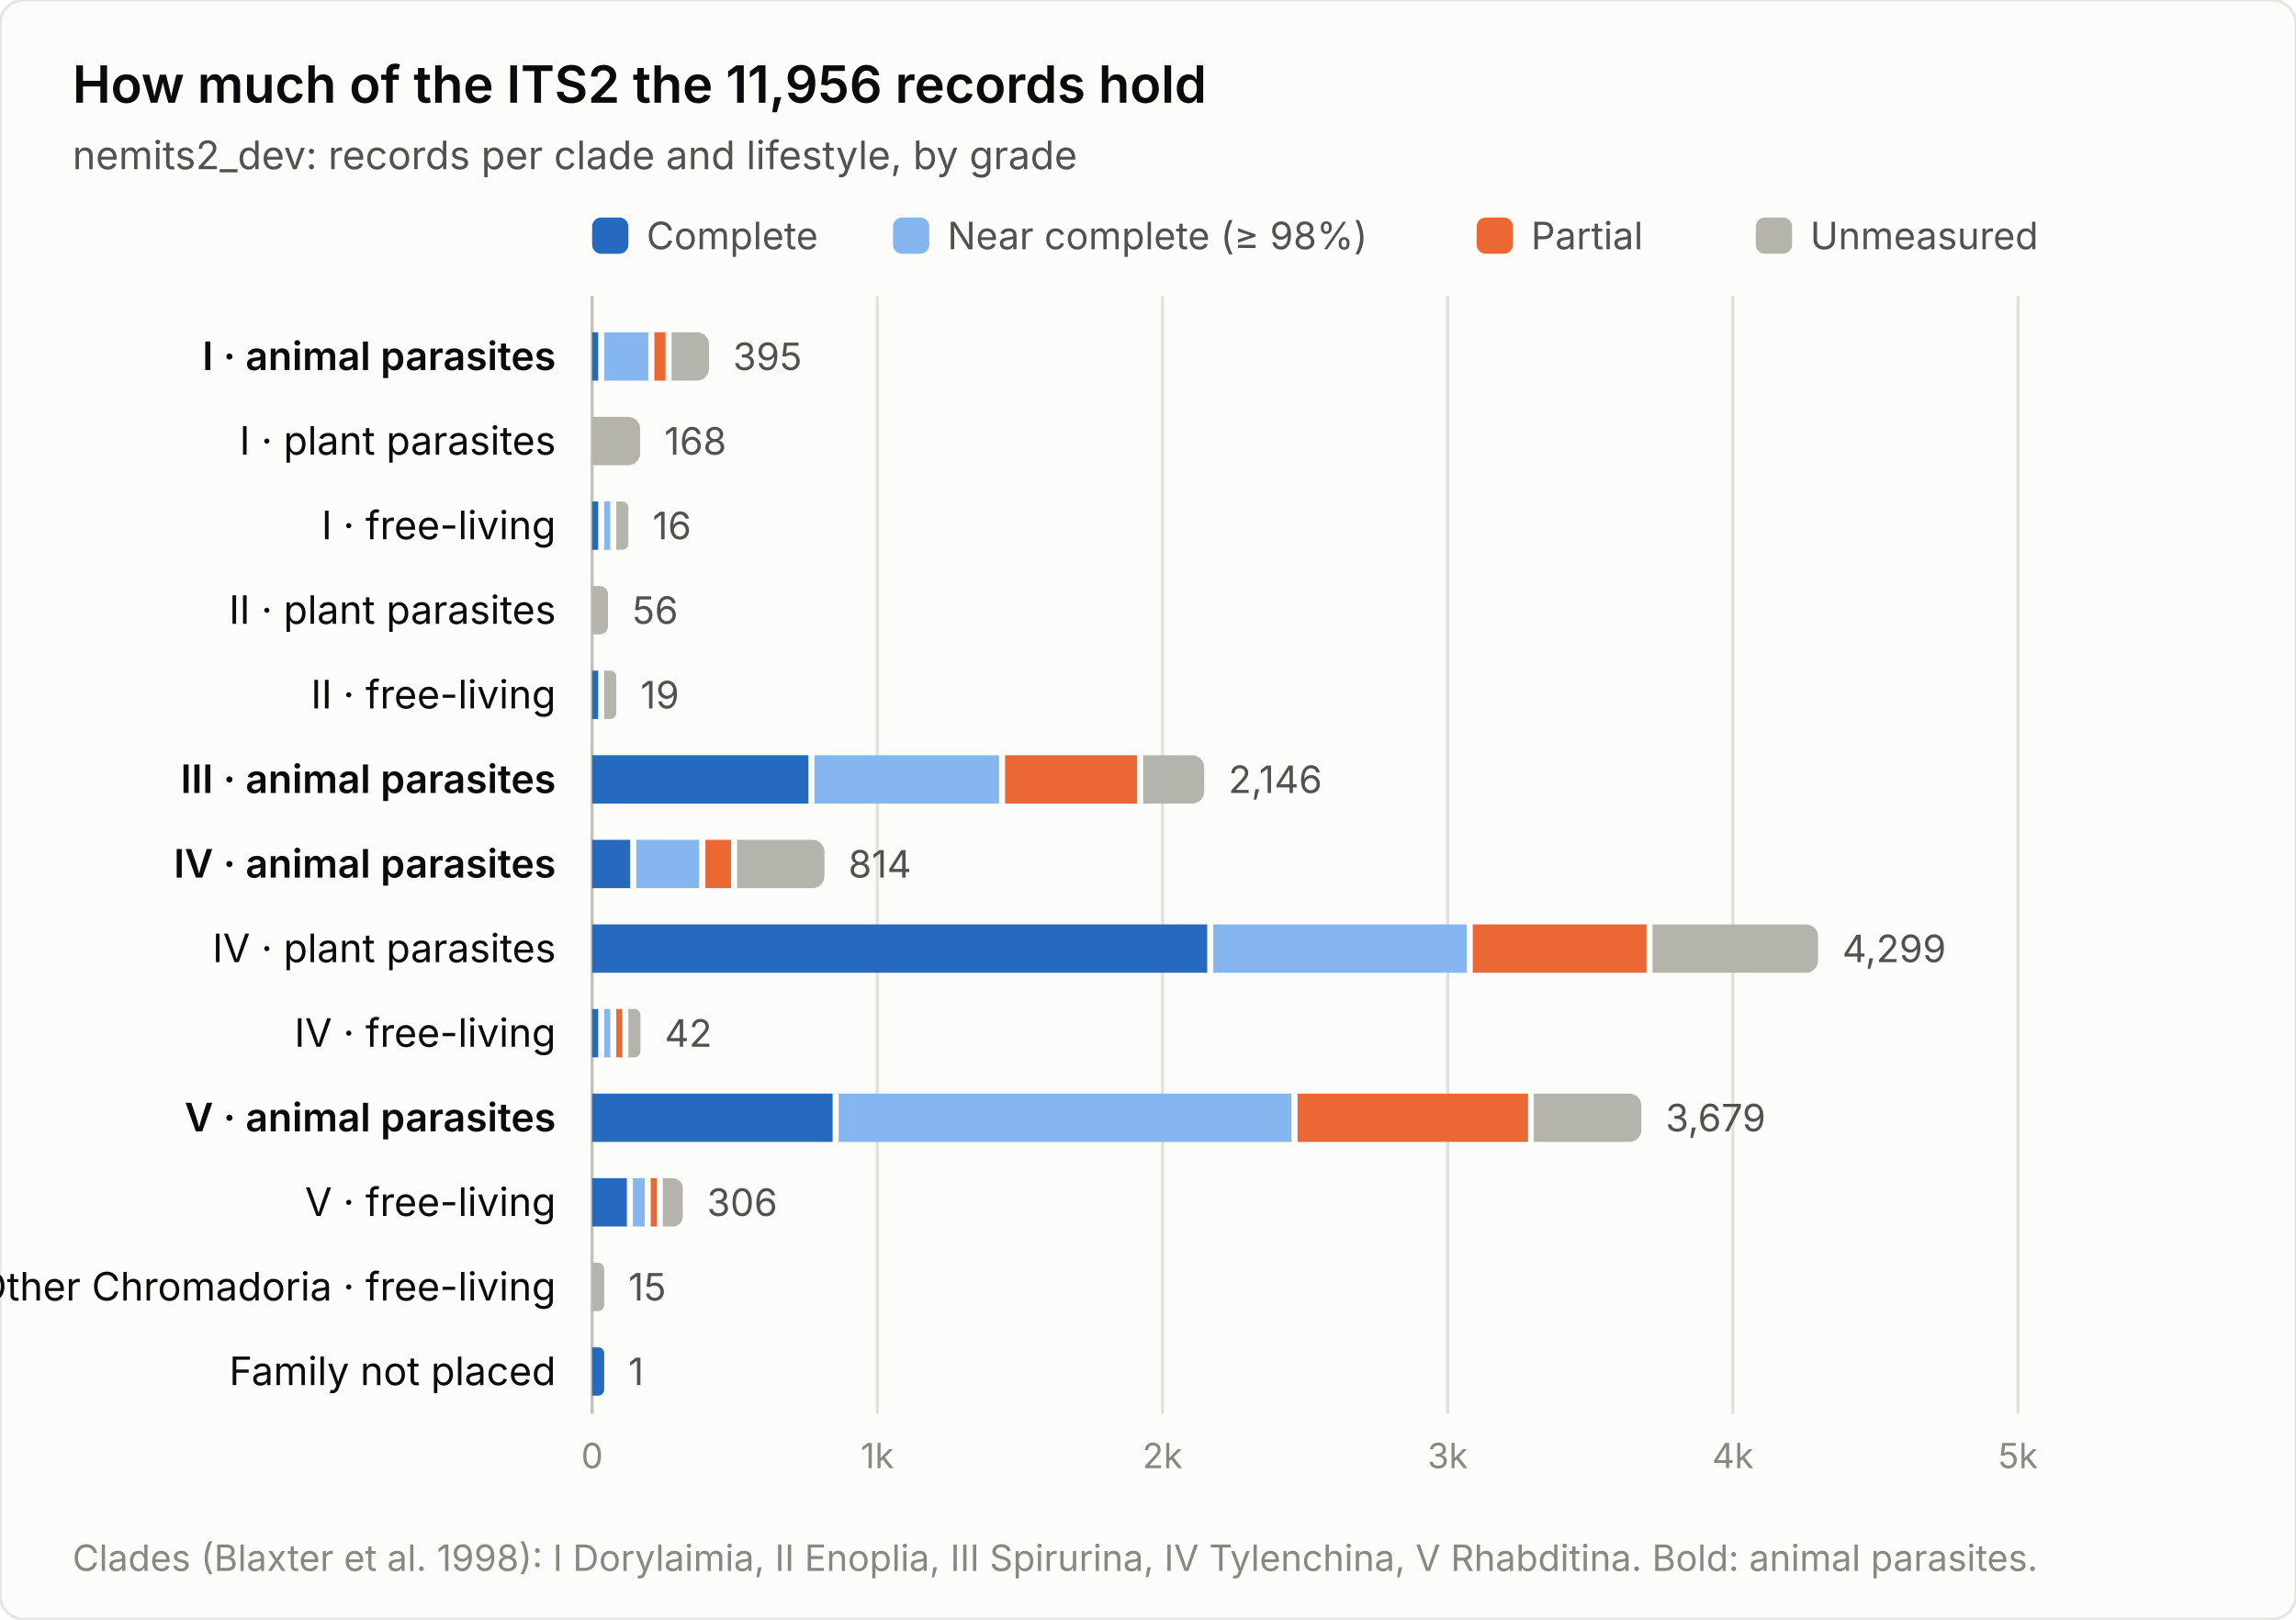
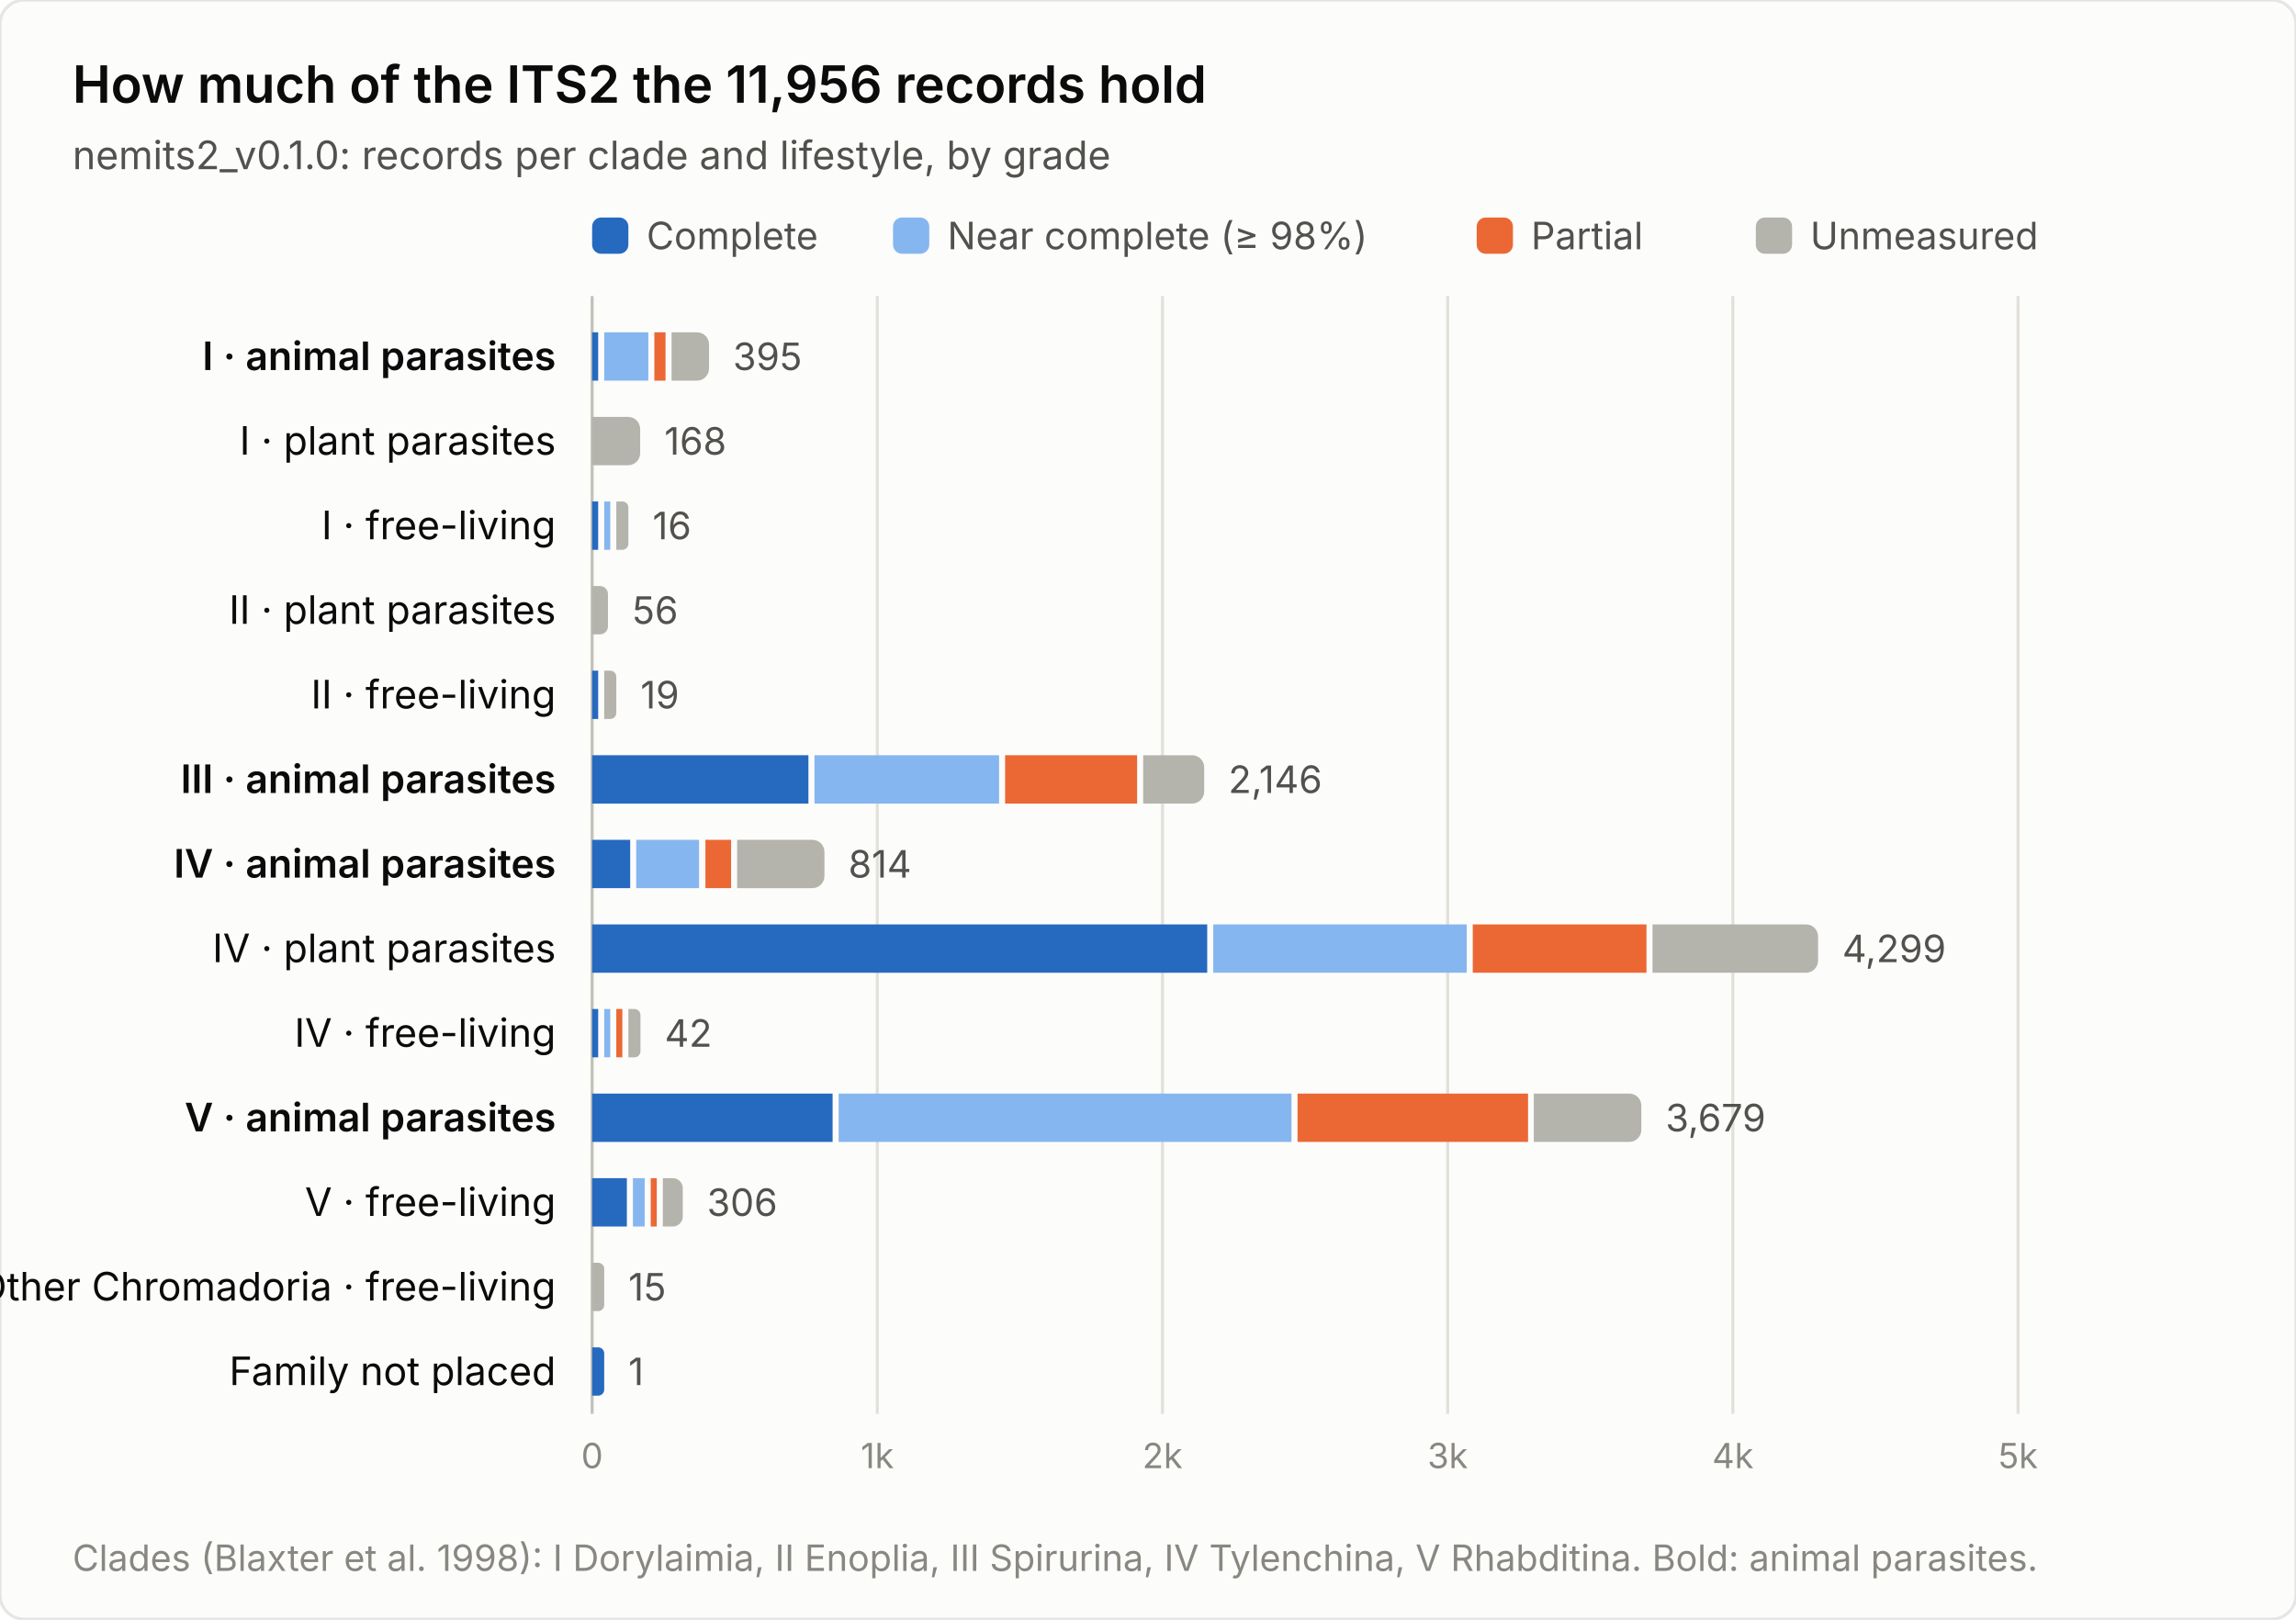
<svg xmlns="http://www.w3.org/2000/svg" width="760" height="536" viewBox="0 0 760 536" font-family="system-ui, -apple-system, &quot;Segoe UI&quot;, sans-serif" role="img" aria-label="How much of the ITS2 the 11,956 records hold">
  <rect width="760" height="536" rx="8" fill="#fcfcfb" stroke="rgba(11,11,11,0.10)" />
  <text x="24" y="34" font-size="17" font-weight="600" fill="#0b0b0b">How much of the ITS2 the 11,956 records hold</text>
-   <text x="24" y="56" font-size="13" fill="#52514e">nemits2_dev: records per clade and lifestyle, by grade</text>
+   <text x="24" y="56" font-size="13" fill="#52514e">nemits2_v0.1.0: records per clade and lifestyle, by grade</text>
  <rect x="196" y="72" width="12" height="12" rx="3" fill="#256abf" />
  <text x="214" y="82.5" font-size="12.5" fill="#52514e">Complete</text>
  <rect x="295.6" y="72" width="12" height="12" rx="3" fill="#86b6ef" />
  <text x="313.6" y="82.5" font-size="12.5" fill="#52514e">Near complete (≥ 98%)</text>
  <rect x="488.8" y="72" width="12" height="12" rx="3" fill="#eb6834" />
  <text x="506.8" y="82.5" font-size="12.5" fill="#52514e">Partial</text>
  <rect x="581.2" y="72" width="12" height="12" rx="3" fill="#b4b3ac" />
  <text x="599.2" y="82.5" font-size="12.5" fill="#52514e">Unmeasured</text>
  <line x1="196.0" y1="98" x2="196.0" y2="468" stroke="#c3c2b7" stroke-width="1" />
  <text x="196.0" y="486" font-size="11.5" fill="#898781" text-anchor="middle" font-variant-numeric="tabular-nums">0</text>
  <line x1="290.4" y1="98" x2="290.4" y2="468" stroke="#e1e0d9" stroke-width="1" />
  <text x="290.4" y="486" font-size="11.5" fill="#898781" text-anchor="middle" font-variant-numeric="tabular-nums">1k</text>
  <line x1="384.8" y1="98" x2="384.8" y2="468" stroke="#e1e0d9" stroke-width="1" />
  <text x="384.8" y="486" font-size="11.5" fill="#898781" text-anchor="middle" font-variant-numeric="tabular-nums">2k</text>
  <line x1="479.2" y1="98" x2="479.2" y2="468" stroke="#e1e0d9" stroke-width="1" />
  <text x="479.2" y="486" font-size="11.5" fill="#898781" text-anchor="middle" font-variant-numeric="tabular-nums">3k</text>
  <line x1="573.6" y1="98" x2="573.6" y2="468" stroke="#e1e0d9" stroke-width="1" />
  <text x="573.6" y="486" font-size="11.5" fill="#898781" text-anchor="middle" font-variant-numeric="tabular-nums">4k</text>
  <line x1="668.0" y1="98" x2="668.0" y2="468" stroke="#e1e0d9" stroke-width="1" />
  <text x="668.0" y="486" font-size="11.5" fill="#898781" text-anchor="middle" font-variant-numeric="tabular-nums">5k</text>
  <text x="184" y="122.5" font-size="13" font-weight="600" fill="#0b0b0b" text-anchor="end">I · animal parasites</text>
  <rect x="196.0" y="110.0" width="2.0" height="16" fill="#256abf" />
  <rect x="200.0" y="110.0" width="14.6" height="16" fill="#86b6ef" />
  <rect x="216.6" y="110.0" width="3.7" height="16" fill="#eb6834" />
  <path d="M222.3,110.0 h8.4 a4,4 0 0 1 4,4 v8.0 a4,4 0 0 1 -4,4 h-8.4 z" fill="#b4b3ac" />
  <text x="242.6" y="122.5" font-size="12.5" fill="#52514e" font-variant-numeric="tabular-nums">395</text>
  <text x="184" y="150.5" font-size="13" font-weight="400" fill="#0b0b0b" text-anchor="end">I · plant parasites</text>
  <path d="M196.0,138.0 h11.9 a4,4 0 0 1 4,4 v8.0 a4,4 0 0 1 -4,4 h-11.9 z" fill="#b4b3ac" />
  <text x="219.9" y="150.5" font-size="12.5" fill="#52514e" font-variant-numeric="tabular-nums">168</text>
  <text x="184" y="178.5" font-size="13" font-weight="400" fill="#0b0b0b" text-anchor="end">I · free-living</text>
  <rect x="196.0" y="166.0" width="2.0" height="16" fill="#256abf" />
  <rect x="200.0" y="166.0" width="2.0" height="16" fill="#86b6ef" />
  <path d="M204.0,166.0 h2.0 a2.0,2.0 0 0 1 2.0,2.0 v12.0 a2.0,2.0 0 0 1 -2.0,2.0 h-2.0 z" fill="#b4b3ac" />
  <text x="216.0" y="178.5" font-size="12.5" fill="#52514e" font-variant-numeric="tabular-nums">16</text>
  <text x="184" y="206.5" font-size="13" font-weight="400" fill="#0b0b0b" text-anchor="end">II · plant parasites</text>
  <path d="M196.0,194.0 h2.6 a2.643,2.643 0 0 1 2.643,2.643 v10.7 a2.643,2.643 0 0 1 -2.643,2.643 h-2.6 z" fill="#b4b3ac" />
  <text x="209.3" y="206.5" font-size="12.5" fill="#52514e" font-variant-numeric="tabular-nums">56</text>
  <text x="184" y="234.5" font-size="13" font-weight="400" fill="#0b0b0b" text-anchor="end">II · free-living</text>
  <rect x="196.0" y="222.0" width="2.0" height="16" fill="#256abf" />
  <path d="M200.0,222.0 h2.0 a2.0,2.0 0 0 1 2.0,2.0 v12.0 a2.0,2.0 0 0 1 -2.0,2.0 h-2.0 z" fill="#b4b3ac" />
  <text x="212.0" y="234.5" font-size="12.5" fill="#52514e" font-variant-numeric="tabular-nums">19</text>
  <text x="184" y="262.5" font-size="13" font-weight="600" fill="#0b0b0b" text-anchor="end">III · animal parasites</text>
  <rect x="196.0" y="250.0" width="71.6" height="16" fill="#256abf" />
  <rect x="269.6" y="250.0" width="61.1" height="16" fill="#86b6ef" />
  <rect x="332.7" y="250.0" width="43.7" height="16" fill="#eb6834" />
  <path d="M378.4,250.0 h16.2 a4,4 0 0 1 4,4 v8.0 a4,4 0 0 1 -4,4 h-16.2 z" fill="#b4b3ac" />
  <text x="406.6" y="262.5" font-size="12.5" fill="#52514e" font-variant-numeric="tabular-nums">2,146</text>
  <text x="184" y="290.5" font-size="13" font-weight="600" fill="#0b0b0b" text-anchor="end">IV · animal parasites</text>
  <rect x="196.0" y="278.0" width="12.6" height="16" fill="#256abf" />
  <rect x="210.6" y="278.0" width="20.8" height="16" fill="#86b6ef" />
  <rect x="233.5" y="278.0" width="8.5" height="16" fill="#eb6834" />
  <path d="M244.0,278.0 h24.9 a4,4 0 0 1 4,4 v8.0 a4,4 0 0 1 -4,4 h-24.9 z" fill="#b4b3ac" />
  <text x="280.8" y="290.5" font-size="12.5" fill="#52514e" font-variant-numeric="tabular-nums">814</text>
  <text x="184" y="318.5" font-size="13" font-weight="400" fill="#0b0b0b" text-anchor="end">IV · plant parasites</text>
  <rect x="196.0" y="306.0" width="203.6" height="16" fill="#256abf" />
  <rect x="401.6" y="306.0" width="83.9" height="16" fill="#86b6ef" />
  <rect x="487.5" y="306.0" width="57.5" height="16" fill="#eb6834" />
  <path d="M547.0,306.0 h50.8 a4,4 0 0 1 4,4 v8.0 a4,4 0 0 1 -4,4 h-50.8 z" fill="#b4b3ac" />
  <text x="609.8" y="318.5" font-size="12.5" fill="#52514e" font-variant-numeric="tabular-nums">4,299</text>
  <text x="184" y="346.5" font-size="13" font-weight="400" fill="#0b0b0b" text-anchor="end">IV · free-living</text>
  <rect x="196.0" y="334.0" width="2.0" height="16" fill="#256abf" />
  <rect x="200.0" y="334.0" width="2.0" height="16" fill="#86b6ef" />
  <rect x="204.0" y="334.0" width="2.0" height="16" fill="#eb6834" />
  <path d="M208.0,334.0 h2.0 a2.0,2.0 0 0 1 2.0,2.0 v12.0 a2.0,2.0 0 0 1 -2.0,2.0 h-2.0 z" fill="#b4b3ac" />
  <text x="220.0" y="346.5" font-size="12.5" fill="#52514e" font-variant-numeric="tabular-nums">42</text>
  <text x="184" y="374.5" font-size="13" font-weight="600" fill="#0b0b0b" text-anchor="end">V · animal parasites</text>
  <rect x="196.0" y="362.0" width="79.6" height="16" fill="#256abf" />
  <rect x="277.6" y="362.0" width="149.9" height="16" fill="#86b6ef" />
  <rect x="429.5" y="362.0" width="76.3" height="16" fill="#eb6834" />
  <path d="M507.7,362.0 h31.6 a4,4 0 0 1 4,4 v8.0 a4,4 0 0 1 -4,4 h-31.6 z" fill="#b4b3ac" />
  <text x="551.3" y="374.5" font-size="12.5" fill="#52514e" font-variant-numeric="tabular-nums">3,679</text>
  <text x="184" y="402.5" font-size="13" font-weight="400" fill="#0b0b0b" text-anchor="end">V · free-living</text>
  <rect x="196.0" y="390.0" width="11.5" height="16" fill="#256abf" />
  <rect x="209.5" y="390.0" width="3.9" height="16" fill="#86b6ef" />
  <rect x="215.4" y="390.0" width="2.0" height="16" fill="#eb6834" />
  <path d="M219.4,390.0 h3.3 a3.304,3.304 0 0 1 3.304,3.304 v9.4 a3.304,3.304 0 0 1 -3.304,3.304 h-3.3 z" fill="#b4b3ac" />
  <text x="234.0" y="402.5" font-size="12.5" fill="#52514e" font-variant-numeric="tabular-nums">306</text>
  <text x="184" y="430.5" font-size="13" font-weight="400" fill="#0b0b0b" text-anchor="end">Other Chromadoria · free-living</text>
  <path d="M196.0,418.0 h2.0 a2.0,2.0 0 0 1 2.0,2.0 v12.0 a2.0,2.0 0 0 1 -2.0,2.0 h-2.0 z" fill="#b4b3ac" />
  <text x="208.0" y="430.5" font-size="12.5" fill="#52514e" font-variant-numeric="tabular-nums">15</text>
  <text x="184" y="458.5" font-size="13" font-weight="400" fill="#0b0b0b" text-anchor="end">Family not placed</text>
  <path d="M196.0,446.0 h2.0 a2.0,2.0 0 0 1 2.0,2.0 v12.0 a2.0,2.0 0 0 1 -2.0,2.0 h-2.0 z" fill="#256abf" />
  <text x="208.0" y="458.5" font-size="12.5" fill="#52514e" font-variant-numeric="tabular-nums">1</text>
  <text x="24" y="520" font-size="12" fill="#898781">Clades (Blaxter et al. 1998): I Dorylaimia, II Enoplia, III Spirurina, IV Tylenchina, V Rhabditina. Bold: animal parasites.</text>
</svg>
